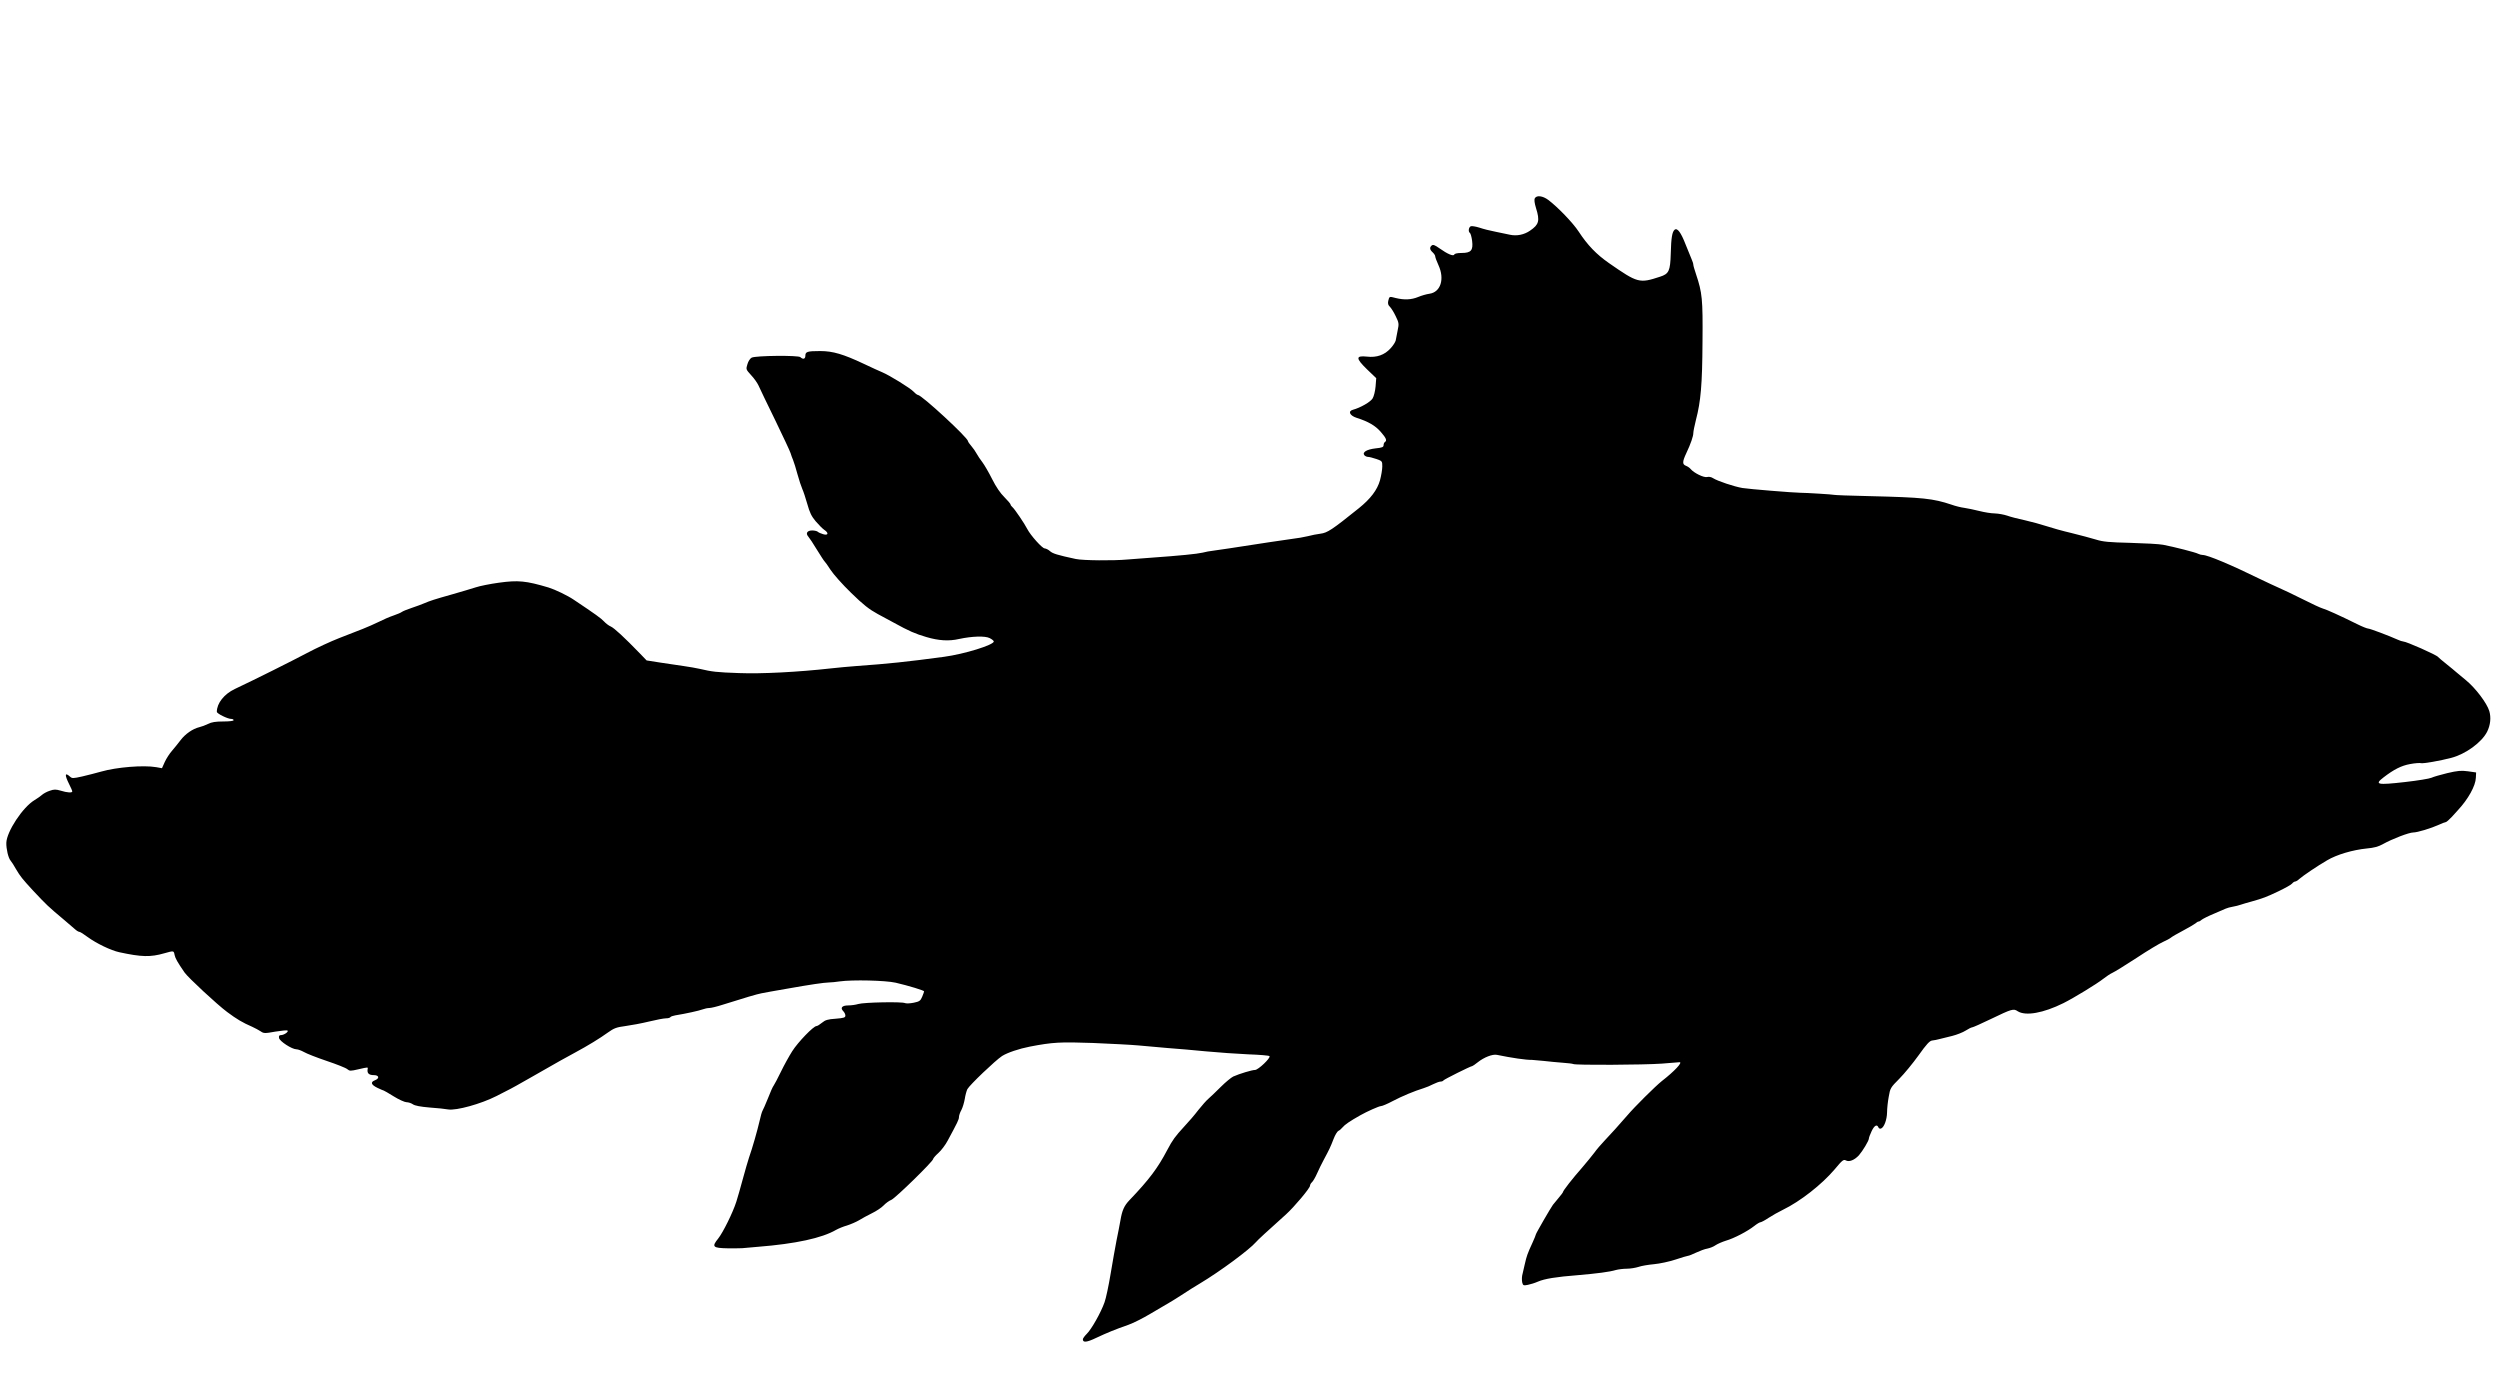
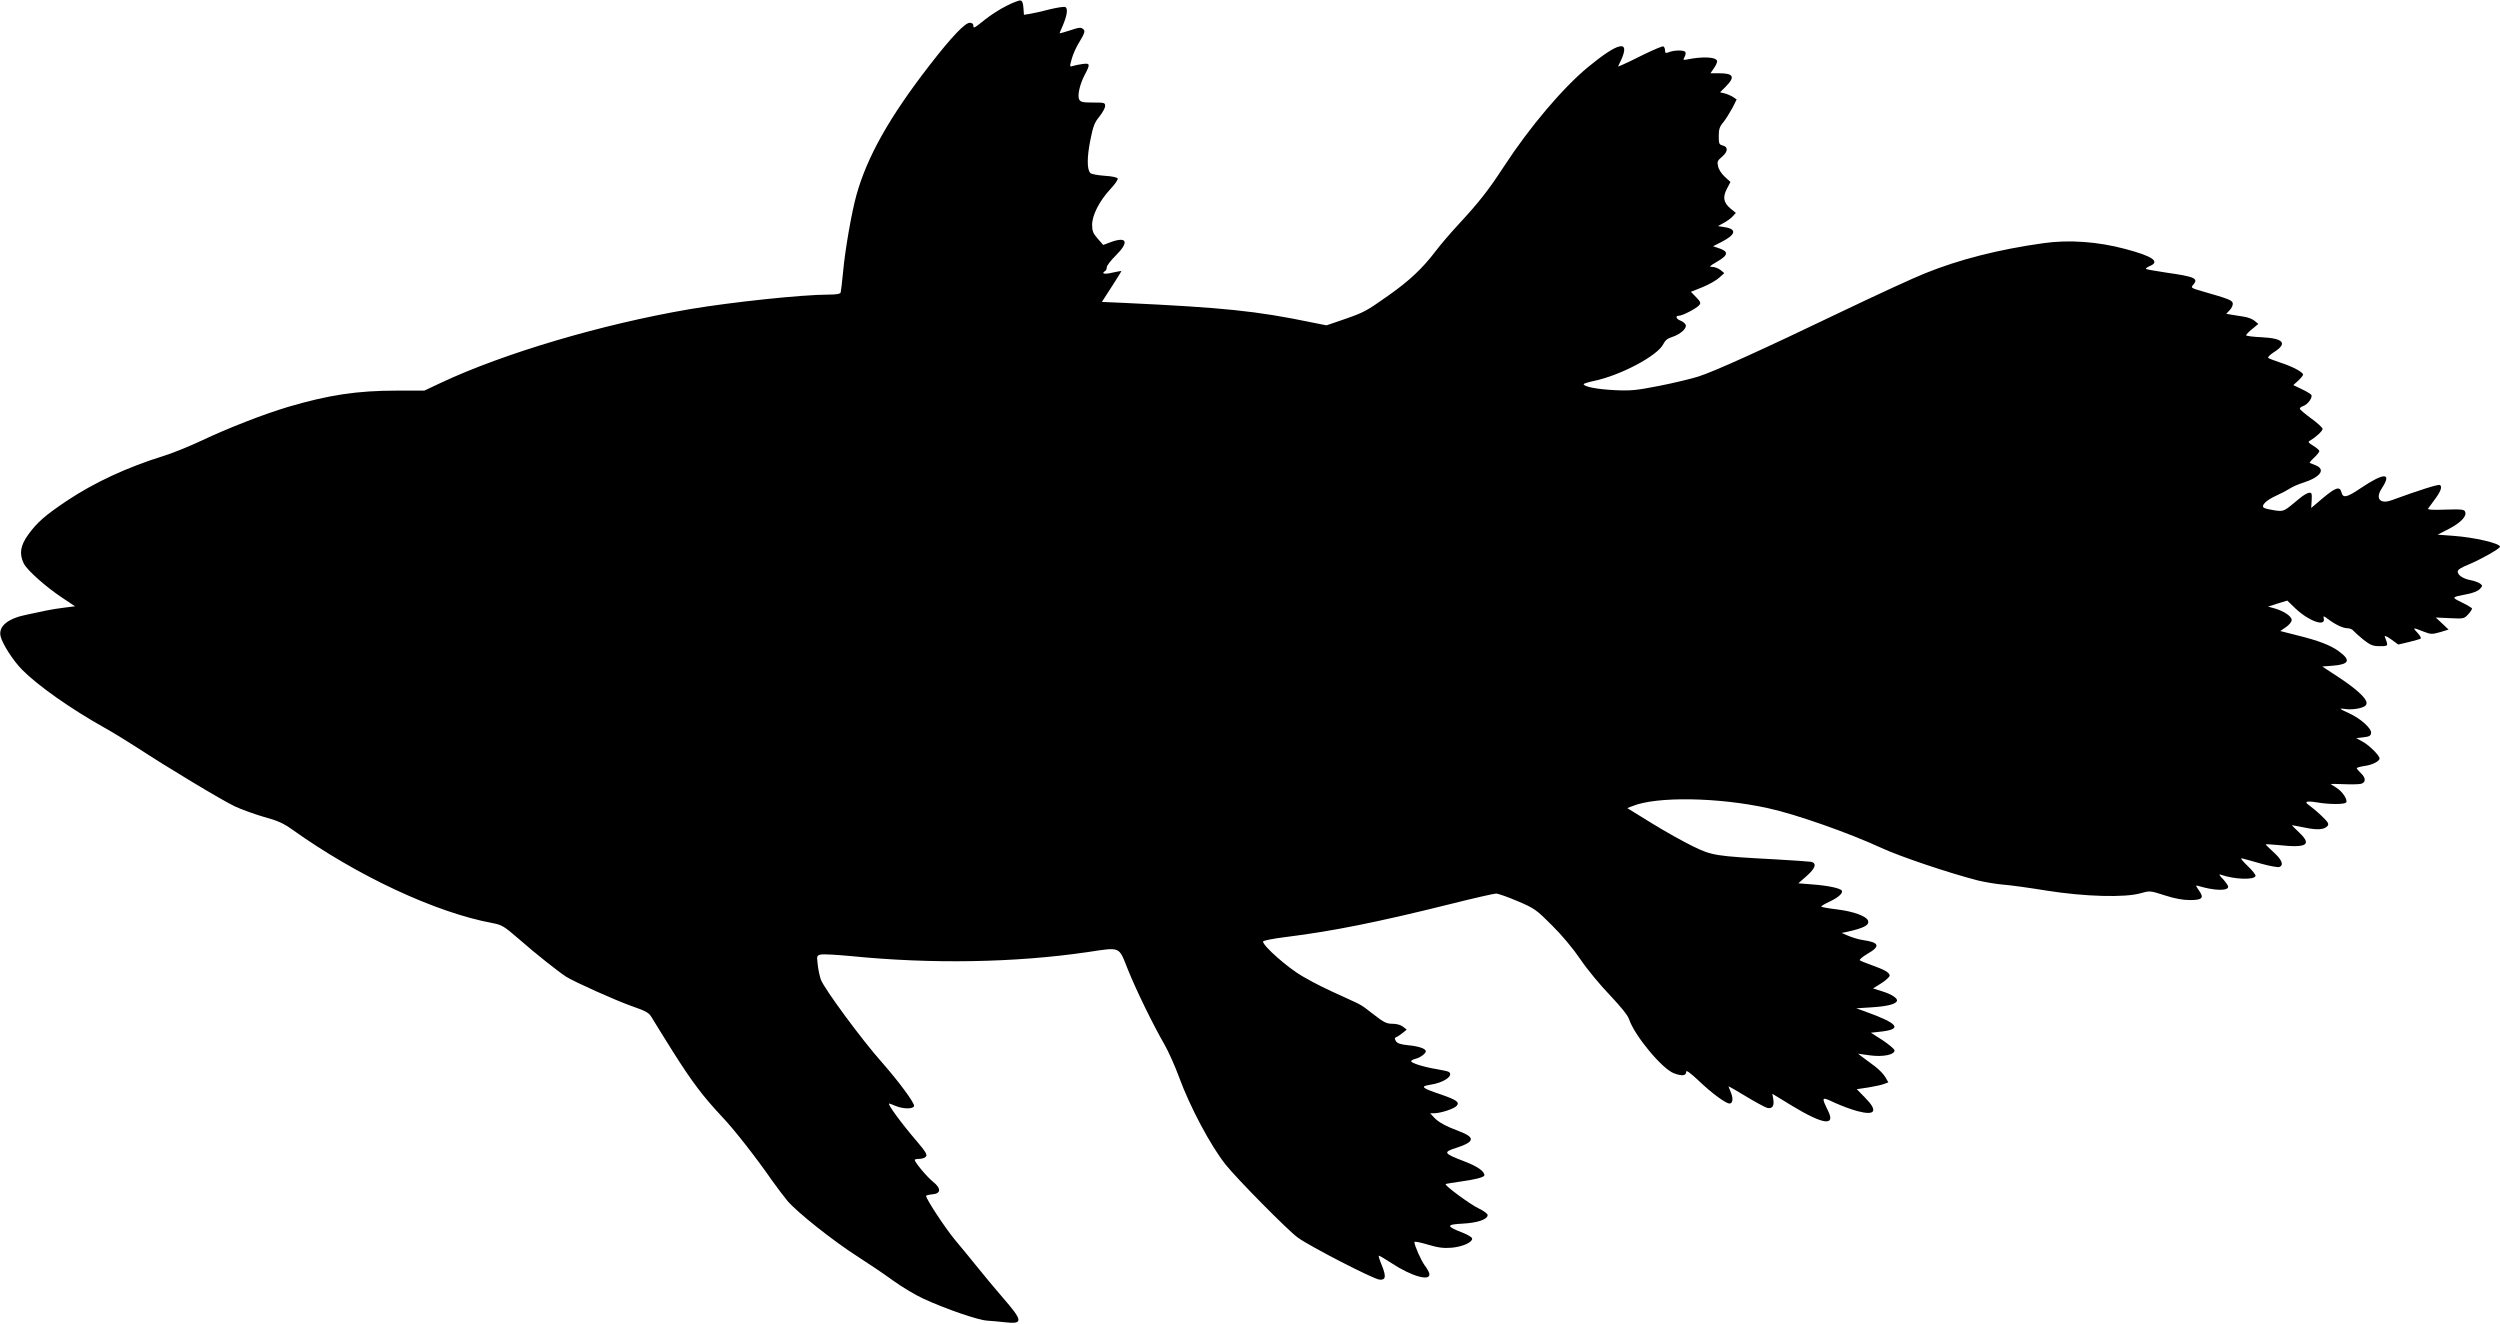
- <svg xmlns="http://www.w3.org/2000/svg" fill="currentColor" version="1.0" width="1937pt" height="1065pt" viewBox="0 0 1937 1065" preserveAspectRatio="xMidYMid meet">
-   <g transform="translate(0,1065) scale(0.1,-0.1)" fill="currentColor" stroke="none">
-     <path d="M11892 9114 c-6 -11 -3 -37 9 -76 31 -99 23 -128 -46 -175 -46 -32 -103 -43 -155 -32 -25 6 -76 16 -115 24 -38 7 -93 21 -122 31 -28 9 -59 14 -67 11 -17 -7 -22 -42 -7 -52 5 -3 13 -30 17 -61 9 -74 -8 -94 -82 -94 -32 0 -54 -5 -56 -12 -6 -16 -52 3 -115 48 -35 25 -50 31 -60 22 -18 -15 -16 -32 7 -53 11 -10 20 -24 20 -31 0 -7 11 -38 25 -68 50 -108 17 -210 -70 -222 -22 -3 -61 -14 -87 -25 -53 -22 -109 -24 -174 -8 -50 13 -49 14 -58 -23 -4 -20 -1 -32 13 -45 10 -10 31 -43 45 -73 25 -51 26 -59 15 -110 -6 -30 -13 -65 -15 -78 -3 -12 -20 -40 -40 -61 -46 -51 -107 -73 -183 -64 -88 9 -88 -12 0 -98 l72 -69 -5 -64 c-3 -35 -13 -77 -23 -93 -16 -27 -94 -72 -153 -88 -40 -11 -24 -45 28 -62 92 -29 146 -61 188 -109 43 -49 50 -68 32 -79 -5 -3 -10 -14 -10 -24 0 -15 -11 -20 -62 -25 -69 -8 -105 -30 -87 -53 6 -7 19 -13 28 -13 10 0 38 -7 64 -16 46 -16 47 -17 47 -58 0 -23 -8 -71 -18 -108 -21 -74 -73 -143 -164 -216 -209 -168 -243 -190 -297 -197 -25 -3 -71 -12 -101 -20 -30 -7 -80 -16 -110 -19 -30 -4 -113 -16 -185 -27 -305 -47 -383 -59 -430 -65 -27 -3 -67 -10 -88 -16 -43 -10 -173 -23 -397 -39 -80 -6 -163 -12 -185 -14 -109 -10 -345 -8 -400 4 -144 31 -179 42 -200 61 -12 11 -30 20 -41 21 -19 0 -109 101 -134 149 -21 42 -99 157 -115 170 -8 7 -15 16 -15 21 0 5 -22 31 -48 57 -31 30 -65 80 -95 140 -26 52 -60 110 -75 130 -16 20 -36 51 -45 67 -9 17 -27 43 -41 59 -14 16 -26 33 -26 38 0 26 -359 358 -388 358 -5 0 -20 11 -33 25 -26 28 -185 126 -244 151 -20 8 -83 37 -142 65 -159 75 -240 99 -338 99 -100 0 -115 -5 -115 -36 0 -26 -18 -31 -39 -11 -16 15 -345 12 -377 -4 -12 -6 -27 -29 -33 -51 -12 -39 -12 -40 28 -84 23 -24 49 -61 58 -81 9 -21 67 -141 129 -268 61 -126 115 -241 119 -255 4 -14 13 -38 20 -55 7 -16 22 -66 34 -110 12 -44 29 -95 37 -113 9 -19 26 -72 39 -117 18 -65 32 -95 65 -134 24 -28 53 -57 66 -66 37 -24 32 -46 -8 -34 -17 5 -36 13 -42 19 -5 5 -25 10 -43 10 -39 0 -53 -22 -30 -48 8 -9 39 -55 67 -102 29 -47 55 -87 59 -90 4 -3 25 -32 46 -65 21 -33 92 -113 159 -178 94 -92 140 -128 206 -164 47 -25 103 -56 126 -68 116 -64 166 -86 252 -111 95 -28 174 -33 252 -15 102 22 203 25 238 7 18 -9 32 -21 32 -26 0 -27 -229 -98 -386 -119 -290 -39 -434 -54 -674 -71 -63 -5 -155 -13 -205 -19 -251 -28 -535 -43 -710 -36 -173 6 -207 10 -305 33 -25 6 -79 15 -120 21 -41 6 -123 18 -182 27 l-108 17 -52 54 c-121 125 -200 198 -226 209 -15 6 -38 24 -52 39 -22 24 -65 55 -234 168 -48 33 -147 80 -196 95 -175 52 -235 58 -386 37 -66 -9 -146 -25 -179 -36 -33 -11 -116 -35 -185 -55 -131 -37 -166 -48 -215 -69 -16 -7 -59 -23 -95 -35 -36 -12 -70 -26 -76 -31 -6 -5 -35 -18 -65 -28 -30 -10 -81 -32 -114 -49 -33 -16 -89 -41 -125 -55 -36 -14 -118 -46 -182 -71 -64 -25 -177 -77 -250 -116 -123 -65 -403 -205 -558 -278 -83 -39 -140 -111 -140 -177 0 -14 84 -55 110 -55 11 0 20 -4 20 -10 0 -6 -33 -10 -80 -10 -59 0 -91 -5 -118 -19 -20 -10 -50 -21 -67 -25 -51 -12 -110 -53 -146 -101 -19 -25 -49 -62 -67 -83 -18 -20 -43 -59 -55 -85 l-22 -49 -45 8 c-98 17 -306 0 -425 -34 -39 -11 -105 -28 -148 -38 -72 -16 -78 -16 -95 -1 -40 36 -42 13 -7 -57 14 -27 25 -53 25 -58 0 -12 -39 -10 -90 6 -38 11 -51 11 -85 -1 -22 -7 -49 -22 -60 -32 -11 -10 -37 -28 -57 -40 -92 -55 -216 -244 -219 -331 -1 -48 15 -117 33 -138 8 -9 27 -39 42 -66 33 -56 49 -76 131 -165 108 -115 114 -121 245 -231 30 -25 65 -55 78 -67 14 -13 30 -23 37 -23 6 0 35 -18 64 -40 67 -49 180 -104 246 -118 171 -37 241 -39 348 -8 75 21 73 21 80 -14 6 -26 20 -52 77 -135 26 -38 253 -249 330 -306 75 -56 119 -82 195 -115 22 -10 51 -26 65 -35 23 -16 31 -17 113 -2 49 8 91 12 95 8 10 -9 -28 -35 -51 -35 -13 0 -18 -6 -15 -22 3 -25 100 -88 135 -88 12 0 38 -10 58 -21 20 -12 99 -43 176 -69 77 -26 149 -54 160 -64 18 -15 25 -15 85 -1 80 18 76 19 72 -2 -4 -29 11 -43 48 -43 41 0 47 -25 9 -40 -37 -14 -30 -35 20 -59 25 -12 47 -21 49 -21 2 0 37 -20 77 -45 40 -25 85 -45 99 -45 14 0 36 -7 49 -16 15 -11 59 -19 129 -25 59 -4 124 -11 145 -15 63 -10 254 43 372 103 17 9 53 27 80 41 28 13 110 59 183 101 216 124 283 161 350 197 95 51 190 109 252 154 48 34 66 41 135 50 44 6 126 21 183 35 57 14 116 25 132 25 16 0 31 4 34 9 3 5 20 11 38 14 81 13 185 36 211 46 16 6 39 11 53 11 13 0 59 11 102 25 171 54 269 83 302 89 19 4 107 20 195 35 186 33 288 48 330 49 17 0 53 4 80 8 100 14 356 8 435 -10 102 -24 220 -60 220 -67 0 -4 -7 -22 -15 -42 -13 -31 -21 -37 -65 -46 -29 -6 -59 -7 -68 -3 -24 12 -319 6 -362 -7 -19 -6 -54 -11 -78 -11 -48 0 -64 -19 -38 -45 9 -9 16 -24 16 -34 0 -15 -12 -19 -75 -24 -61 -4 -81 -10 -106 -31 -17 -14 -36 -26 -43 -26 -23 0 -143 -124 -188 -195 -24 -38 -64 -110 -88 -160 -24 -49 -49 -97 -55 -105 -7 -8 -27 -53 -45 -100 -19 -47 -38 -90 -42 -96 -4 -6 -15 -42 -23 -80 -17 -74 -56 -211 -82 -284 -8 -25 -30 -99 -48 -166 -18 -66 -40 -145 -50 -175 -27 -85 -104 -240 -141 -286 -51 -63 -42 -73 75 -75 53 0 103 0 111 1 8 1 65 6 125 11 289 23 493 67 603 131 18 10 56 26 85 34 28 9 70 27 92 40 22 14 67 38 101 55 33 16 74 43 90 60 16 17 43 37 61 44 33 15 323 298 323 316 0 5 18 27 41 47 22 20 55 63 72 96 76 141 87 163 87 182 0 11 8 36 19 55 10 19 21 57 26 85 4 27 13 61 20 76 18 33 217 223 269 257 41 26 133 57 216 73 177 34 234 37 490 28 140 -6 298 -14 350 -19 52 -5 154 -14 225 -20 72 -5 207 -17 300 -26 94 -9 241 -19 327 -23 86 -3 160 -9 164 -14 12 -12 -87 -107 -112 -107 -23 0 -120 -29 -169 -51 -16 -8 -59 -43 -95 -79 -36 -36 -79 -77 -95 -91 -17 -14 -52 -54 -80 -89 -27 -36 -77 -94 -111 -130 -68 -74 -89 -102 -130 -180 -74 -141 -140 -229 -293 -389 -41 -43 -57 -79 -70 -157 -6 -33 -19 -102 -30 -154 -10 -52 -31 -169 -46 -260 -15 -91 -36 -190 -47 -220 -28 -80 -102 -210 -137 -244 -17 -17 -31 -36 -31 -43 0 -27 30 -24 103 11 83 39 148 66 249 101 37 13 115 52 173 87 59 35 126 74 148 87 23 13 70 43 104 65 34 23 92 59 129 81 157 94 384 262 435 321 14 17 84 81 233 215 63 57 186 203 186 222 0 8 7 20 15 27 8 7 26 37 40 69 14 31 37 79 52 106 43 80 51 97 75 159 12 32 30 61 38 64 8 3 23 16 33 28 15 19 55 47 137 93 51 29 145 71 160 71 9 0 50 17 91 39 72 38 168 78 240 100 20 6 53 20 74 31 22 11 47 20 57 20 9 0 19 4 22 9 5 8 211 111 223 111 3 0 22 13 42 29 49 39 115 65 149 58 117 -24 225 -40 272 -39 8 0 49 -4 90 -8 41 -5 108 -11 147 -14 40 -3 77 -7 82 -10 15 -10 548 -7 686 3 72 6 133 11 138 11 27 1 -39 -70 -137 -146 -49 -39 -210 -198 -271 -270 -60 -70 -125 -141 -175 -194 -25 -26 -60 -67 -77 -91 -18 -24 -61 -76 -95 -116 -75 -85 -148 -179 -148 -189 0 -3 -16 -25 -36 -48 -19 -22 -38 -45 -42 -51 -19 -26 -132 -222 -132 -229 0 -4 -12 -33 -26 -64 -40 -87 -45 -102 -60 -167 -7 -33 -16 -72 -20 -87 -3 -15 -3 -39 0 -54 6 -24 10 -26 44 -19 20 4 56 15 78 25 51 22 141 37 309 50 150 13 245 25 295 40 19 5 57 10 85 10 27 0 68 7 90 14 22 8 76 17 120 21 44 4 119 20 167 36 48 16 92 29 97 29 6 0 34 11 63 25 28 13 67 28 87 31 20 4 48 15 63 26 15 10 51 26 80 35 63 18 168 73 220 114 20 16 42 29 48 29 6 0 35 15 63 34 29 19 79 47 112 63 132 64 300 195 400 313 59 71 69 79 87 69 26 -14 67 3 101 40 29 33 77 113 77 129 0 7 9 32 21 57 21 45 42 57 53 30 3 -8 12 -12 20 -9 24 9 46 68 47 126 0 29 6 84 13 121 11 65 14 71 81 138 39 39 106 121 150 182 61 86 86 113 105 115 14 1 41 7 60 12 19 5 63 16 97 24 35 9 81 27 103 41 22 14 44 25 50 25 6 0 72 29 146 65 162 78 175 82 207 60 61 -39 198 -15 355 63 82 41 260 150 308 188 23 18 54 39 70 46 16 7 101 59 188 116 87 58 180 113 205 124 25 11 53 26 61 33 8 7 51 32 95 55 44 23 87 49 96 56 8 8 19 14 24 14 5 0 16 6 24 14 9 7 50 28 91 45 41 18 84 36 95 41 11 5 36 12 55 15 19 3 46 10 60 15 14 5 52 16 85 25 92 26 113 34 210 80 50 24 97 50 104 59 7 9 18 16 24 16 6 0 20 8 31 19 31 27 142 102 216 145 76 45 199 81 308 92 56 5 90 14 127 35 70 39 200 89 233 89 32 0 140 33 199 60 24 11 47 20 52 20 6 0 27 19 48 41 21 23 43 47 48 53 79 85 136 188 138 250 l2 41 -63 9 c-52 7 -79 5 -160 -14 -53 -13 -109 -29 -123 -36 -15 -7 -106 -22 -203 -33 -219 -25 -241 -20 -168 36 79 61 138 91 205 103 37 7 76 10 86 7 17 -4 146 18 233 41 112 29 236 120 278 202 26 52 32 111 17 161 -19 62 -106 177 -180 238 -34 28 -69 57 -77 64 -8 8 -42 35 -75 62 -33 26 -62 51 -65 55 -12 16 -246 120 -271 120 -6 0 -25 6 -42 14 -69 31 -215 86 -229 86 -8 0 -46 15 -84 34 -135 67 -242 115 -269 122 -15 4 -84 36 -153 71 -70 35 -153 75 -184 88 -31 14 -99 45 -150 70 -220 108 -403 185 -441 185 -9 0 -25 4 -35 9 -19 11 -188 54 -272 70 -30 6 -144 12 -254 15 -162 4 -211 8 -265 25 -36 11 -122 34 -191 51 -69 16 -157 41 -196 54 -39 13 -113 33 -165 45 -52 11 -114 27 -138 36 -24 8 -67 16 -95 17 -28 0 -82 9 -121 19 -38 10 -90 20 -115 24 -25 3 -70 14 -100 25 -144 48 -220 56 -635 66 -148 3 -273 8 -276 10 -5 3 -217 16 -259 16 -48 0 -404 29 -450 37 -64 11 -193 54 -227 76 -13 9 -33 13 -47 9 -25 -6 -101 31 -127 62 -7 9 -23 20 -36 25 -29 11 -29 31 3 99 34 72 54 130 54 156 0 11 9 56 20 100 38 145 49 274 51 604 3 334 -2 381 -50 525 -11 33 -21 66 -21 73 0 8 -6 28 -14 45 -8 18 -28 69 -46 113 -36 93 -64 131 -85 114 -19 -16 -27 -62 -30 -186 -4 -133 -14 -156 -83 -178 -161 -53 -173 -49 -395 105 -98 68 -167 140 -235 244 -46 70 -163 191 -236 246 -43 32 -90 38 -104 13z" />
+ <svg xmlns="http://www.w3.org/2000/svg" fill="currentColor" version="1.0" width="1536pt" height="813pt" viewBox="0 0 1536 813" preserveAspectRatio="xMidYMid meet">
+   <g transform="translate(0,813) scale(0.1,-0.1)" fill="currentColor" stroke="none">
+     <path d="M6184 8094 c-40 -19 -99 -58 -133 -85 -67 -54 -71 -56 -71 -34 0 9 -9 15 -22 15 -29 0 -112 -87 -246 -260 -247 -319 -385 -563 -451 -802 -29 -105 -69 -334 -81 -468 -6 -63 -13 -121 -15 -127 -3 -9 -27 -13 -73 -13 -163 0 -597 -46 -857 -90 -537 -92 -1138 -270 -1524 -451 l-104 -49 -171 0 c-243 0 -418 -27 -666 -100 -148 -44 -371 -131 -529 -206 -74 -35 -180 -78 -235 -95 -223 -69 -428 -164 -597 -277 -134 -90 -181 -132 -235 -206 -49 -68 -57 -118 -28 -178 21 -42 136 -144 237 -211 l78 -52 -63 -8 c-35 -4 -85 -12 -113 -18 -27 -6 -81 -17 -118 -25 -117 -23 -176 -70 -164 -131 9 -45 78 -153 134 -209 96 -97 301 -241 503 -354 52 -29 147 -87 210 -128 172 -113 512 -318 594 -357 39 -18 119 -47 177 -64 85 -23 120 -39 175 -78 399 -285 882 -510 1228 -574 61 -12 71 -18 166 -100 100 -88 243 -201 290 -231 54 -33 301 -144 400 -179 92 -32 107 -41 124 -70 11 -19 69 -112 129 -208 120 -190 186 -277 304 -403 75 -79 204 -244 308 -393 27 -38 69 -94 93 -123 59 -70 282 -247 431 -342 64 -41 162 -107 217 -147 55 -40 139 -90 187 -112 139 -64 337 -132 392 -135 28 -2 77 -6 110 -10 114 -13 111 8 -17 155 -46 53 -113 134 -150 180 -37 46 -99 122 -138 168 -61 73 -180 254 -180 273 0 4 17 8 38 10 54 4 56 36 5 77 -37 29 -113 120 -113 135 0 3 13 6 29 6 16 0 34 6 40 14 9 11 -1 29 -51 88 -100 116 -189 238 -175 238 3 0 21 -7 40 -15 46 -19 106 -20 113 -1 6 16 -93 150 -195 266 -126 141 -358 457 -378 512 -7 21 -16 62 -19 92 -6 53 -6 55 18 61 14 4 97 -1 184 -9 497 -50 1010 -41 1454 24 208 31 192 38 249 -105 51 -127 155 -341 227 -465 23 -41 63 -129 87 -195 68 -186 195 -424 287 -540 69 -87 386 -408 444 -449 78 -56 463 -254 501 -258 39 -4 43 18 15 88 -13 30 -21 56 -19 59 2 2 38 -19 79 -46 123 -81 240 -114 232 -65 -2 11 -15 34 -29 52 -22 30 -63 122 -63 143 0 5 37 -2 83 -16 64 -19 96 -23 146 -19 66 6 126 32 126 56 0 8 -27 24 -60 37 -101 39 -101 50 2 55 92 5 153 26 153 53 0 8 -25 26 -56 41 -51 24 -210 141 -202 149 2 2 41 8 88 15 90 12 150 27 150 39 0 25 -41 54 -124 86 -128 49 -132 56 -47 83 113 37 116 64 15 102 -80 30 -126 55 -153 84 l-24 26 24 0 c39 0 125 28 139 46 19 22 0 36 -98 70 -117 39 -128 49 -66 59 85 12 150 58 114 80 -5 3 -38 10 -72 16 -75 12 -158 37 -158 49 0 4 12 11 28 15 28 7 62 32 62 46 0 16 -43 31 -108 37 -48 5 -68 12 -76 26 -8 14 -8 20 1 23 7 2 24 14 39 25 l27 22 -23 18 c-14 11 -39 18 -65 18 -35 0 -52 8 -110 53 -85 66 -76 60 -165 101 -157 71 -188 87 -278 138 -89 51 -242 186 -242 213 0 6 59 18 148 29 274 34 556 90 1001 201 143 36 271 65 283 65 12 0 72 -21 133 -47 105 -45 114 -52 210 -148 61 -60 131 -144 175 -209 41 -61 123 -160 181 -220 68 -72 110 -124 118 -148 33 -100 202 -304 275 -332 51 -19 76 -16 76 10 0 11 28 -10 78 -57 77 -74 165 -139 188 -139 20 0 24 29 9 67 -8 19 -15 37 -15 39 0 1 48 -26 107 -62 58 -35 117 -67 131 -71 31 -7 44 12 37 54 l-6 33 123 -75 c188 -114 266 -125 221 -33 -44 91 -44 92 41 52 42 -19 104 -42 139 -51 110 -29 127 1 46 83 l-51 52 73 11 c41 7 84 16 97 22 l24 9 -19 33 c-10 17 -39 47 -63 65 -25 18 -58 43 -74 55 l-30 23 72 -10 c79 -11 152 3 152 30 0 8 -33 36 -72 62 l-73 47 55 6 c143 15 117 50 -95 126 l-50 18 95 6 c92 6 142 18 154 37 10 16 -30 43 -89 61 l-57 18 51 32 c28 18 51 39 51 47 0 18 -31 36 -110 64 -36 13 -69 26 -73 30 -5 4 17 22 47 40 81 46 73 70 -27 84 -27 4 -67 16 -90 26 l-42 18 30 6 c108 24 142 42 132 70 -11 28 -92 57 -193 69 -52 6 -94 14 -94 17 0 4 22 17 50 30 54 25 85 53 76 68 -9 15 -86 31 -180 38 l-87 7 50 44 c55 48 65 79 29 88 -13 2 -111 9 -218 15 -373 20 -391 23 -510 81 -58 28 -172 92 -253 142 l-149 92 31 12 c147 61 529 55 836 -13 167 -36 496 -152 695 -244 115 -53 412 -153 590 -199 41 -10 111 -22 155 -26 44 -3 166 -20 270 -37 233 -37 481 -44 577 -16 57 16 58 16 148 -13 62 -20 111 -29 155 -29 77 0 89 13 54 61 -20 29 -20 31 -3 26 99 -30 184 -32 184 -5 0 7 -15 28 -32 47 -23 23 -27 32 -14 27 82 -29 205 -34 214 -8 2 7 -20 35 -50 63 -33 32 -46 49 -33 45 11 -2 63 -17 116 -32 53 -15 104 -24 113 -21 29 11 17 44 -34 90 -27 25 -50 47 -50 49 0 2 35 0 78 -4 176 -19 209 1 127 78 -26 24 -45 44 -42 44 3 0 38 -7 79 -15 76 -16 119 -13 139 11 9 12 3 23 -38 62 -27 26 -61 54 -74 63 -35 24 -21 30 47 19 76 -13 171 -13 179 0 10 17 -23 67 -60 90 -19 12 -35 22 -35 23 0 1 36 1 80 -1 44 -2 91 -1 105 2 32 8 32 36 0 66 -14 13 -25 27 -25 30 0 4 22 10 48 14 47 6 92 29 92 46 0 18 -62 80 -102 102 l-41 23 44 5 c35 4 45 9 47 26 4 28 -64 89 -134 121 -30 13 -54 26 -54 28 0 2 17 1 38 -2 20 -3 56 0 80 6 33 9 42 17 42 33 0 28 -64 87 -179 162 l-93 61 65 5 c102 8 112 34 36 89 -51 37 -123 65 -257 98 l-102 26 35 24 c20 14 35 32 35 44 0 22 -46 54 -105 71 l-40 11 59 19 59 18 53 -51 c83 -77 185 -112 171 -58 -4 16 -1 16 27 -5 45 -34 92 -56 119 -56 14 0 31 -7 38 -17 8 -9 36 -34 62 -55 42 -32 56 -38 99 -38 53 0 53 -1 30 59 -3 8 14 1 39 -17 l44 -32 64 15 c35 9 68 18 73 21 5 4 -3 19 -18 35 -33 34 -30 35 35 9 47 -18 53 -18 103 -4 l52 16 -39 37 -40 37 87 -4 c85 -4 87 -4 113 24 14 15 24 31 23 36 -2 4 -30 21 -63 37 -65 31 -64 32 30 50 35 6 68 19 80 31 19 20 19 22 2 35 -10 7 -35 16 -55 20 -47 8 -82 31 -82 53 0 12 21 25 68 44 72 30 192 97 192 109 0 21 -159 58 -289 67 l-94 7 68 35 c73 38 112 78 101 105 -5 15 -20 17 -120 14 -75 -3 -112 -1 -108 6 3 5 21 29 38 52 39 51 51 83 35 93 -10 6 -126 -31 -296 -93 -72 -27 -103 10 -61 73 64 98 15 98 -131 0 -84 -57 -108 -62 -117 -25 -10 39 -35 31 -114 -35 l-72 -61 3 48 c2 43 0 48 -18 45 -11 -2 -36 -17 -55 -33 -101 -84 -96 -82 -153 -75 -28 4 -59 11 -67 16 -21 13 13 47 78 76 29 13 65 32 80 42 15 10 52 27 82 36 106 34 141 81 78 107 -18 7 -35 14 -37 15 -2 2 10 17 28 33 17 16 31 34 31 39 0 6 -17 21 -37 33 -33 21 -35 24 -18 33 36 22 75 58 75 71 0 7 -31 36 -70 64 -38 28 -70 55 -70 60 0 6 9 12 20 16 29 9 62 55 50 70 -5 6 -32 22 -60 35 l-50 24 30 27 c16 15 30 32 30 37 0 16 -67 51 -139 74 -36 12 -70 25 -75 29 -4 4 10 19 33 34 88 55 63 86 -73 93 -53 2 -96 8 -96 12 0 5 17 22 38 39 l37 31 -23 19 c-13 11 -44 23 -70 26 -26 4 -60 9 -75 12 l-29 5 22 23 c12 13 20 31 18 42 -3 18 -25 27 -186 73 -69 20 -73 22 -58 39 36 40 13 51 -164 76 -63 10 -119 19 -124 22 -5 3 6 12 24 19 63 27 15 60 -151 104 -171 46 -349 58 -504 36 -278 -39 -516 -100 -727 -185 -68 -27 -294 -131 -503 -231 -500 -240 -791 -372 -892 -404 -45 -14 -153 -40 -240 -57 -139 -27 -172 -31 -273 -26 -105 5 -190 21 -190 37 0 3 28 12 61 19 165 34 395 156 429 228 11 22 26 34 52 42 51 16 93 53 85 75 -4 9 -18 21 -32 26 -27 10 -34 30 -10 30 22 0 108 45 125 65 11 14 9 20 -19 49 l-32 33 72 29 c39 16 85 42 102 58 l31 28 -23 19 c-13 10 -35 19 -50 19 -23 0 -19 4 25 30 75 43 78 65 9 87 l-30 10 51 26 c89 45 97 79 22 91 l-43 7 35 19 c19 10 44 28 55 40 l20 22 -32 26 c-44 37 -50 70 -23 122 l22 42 -35 32 c-19 17 -38 46 -41 64 -7 28 -4 35 23 58 38 32 40 61 6 70 -23 6 -25 11 -25 58 0 42 5 58 29 86 15 19 40 59 55 87 l26 52 -22 15 c-13 8 -36 18 -51 22 l-29 7 36 36 c59 60 47 81 -45 81 l-50 0 20 29 c12 16 21 36 21 44 0 27 -87 32 -188 11 -21 -4 -22 -2 -12 16 6 11 8 25 5 30 -8 13 -66 13 -99 0 -22 -8 -26 -7 -26 10 0 10 -4 21 -10 25 -5 3 -59 -20 -121 -50 -61 -31 -122 -60 -135 -65 l-23 -9 20 42 c56 125 -18 108 -204 -45 -157 -130 -358 -368 -515 -608 -95 -146 -152 -219 -273 -350 -54 -58 -121 -136 -150 -175 -79 -104 -161 -181 -289 -271 -139 -98 -148 -103 -278 -148 l-102 -35 -95 19 c-339 70 -536 90 -1148 119 l-137 6 60 93 c33 51 60 95 60 96 0 2 -25 -2 -55 -9 -49 -12 -72 -7 -45 10 6 3 10 14 10 23 0 10 25 42 55 72 82 81 71 118 -26 84 l-51 -19 -34 39 c-28 32 -34 47 -34 85 0 59 45 147 112 219 27 29 48 58 45 65 -2 7 -32 14 -80 17 -42 3 -81 10 -88 17 -21 21 -21 97 0 202 17 86 26 109 56 145 19 24 35 53 35 65 0 20 -5 21 -75 21 -62 0 -76 3 -84 18 -13 24 3 94 34 153 34 64 33 72 -12 66 -21 -3 -48 -8 -60 -12 -22 -7 -22 -7 -8 44 7 27 29 76 49 107 27 44 33 61 25 71 -15 17 -25 17 -92 -6 -32 -10 -57 -17 -57 -16 0 1 8 22 19 46 28 66 34 109 15 116 -8 3 -52 -4 -97 -15 -45 -12 -99 -24 -119 -27 l-37 -6 -3 43 c-2 29 -8 44 -18 45 -8 2 -47 -13 -86 -33z" />
  </g>
</svg>
